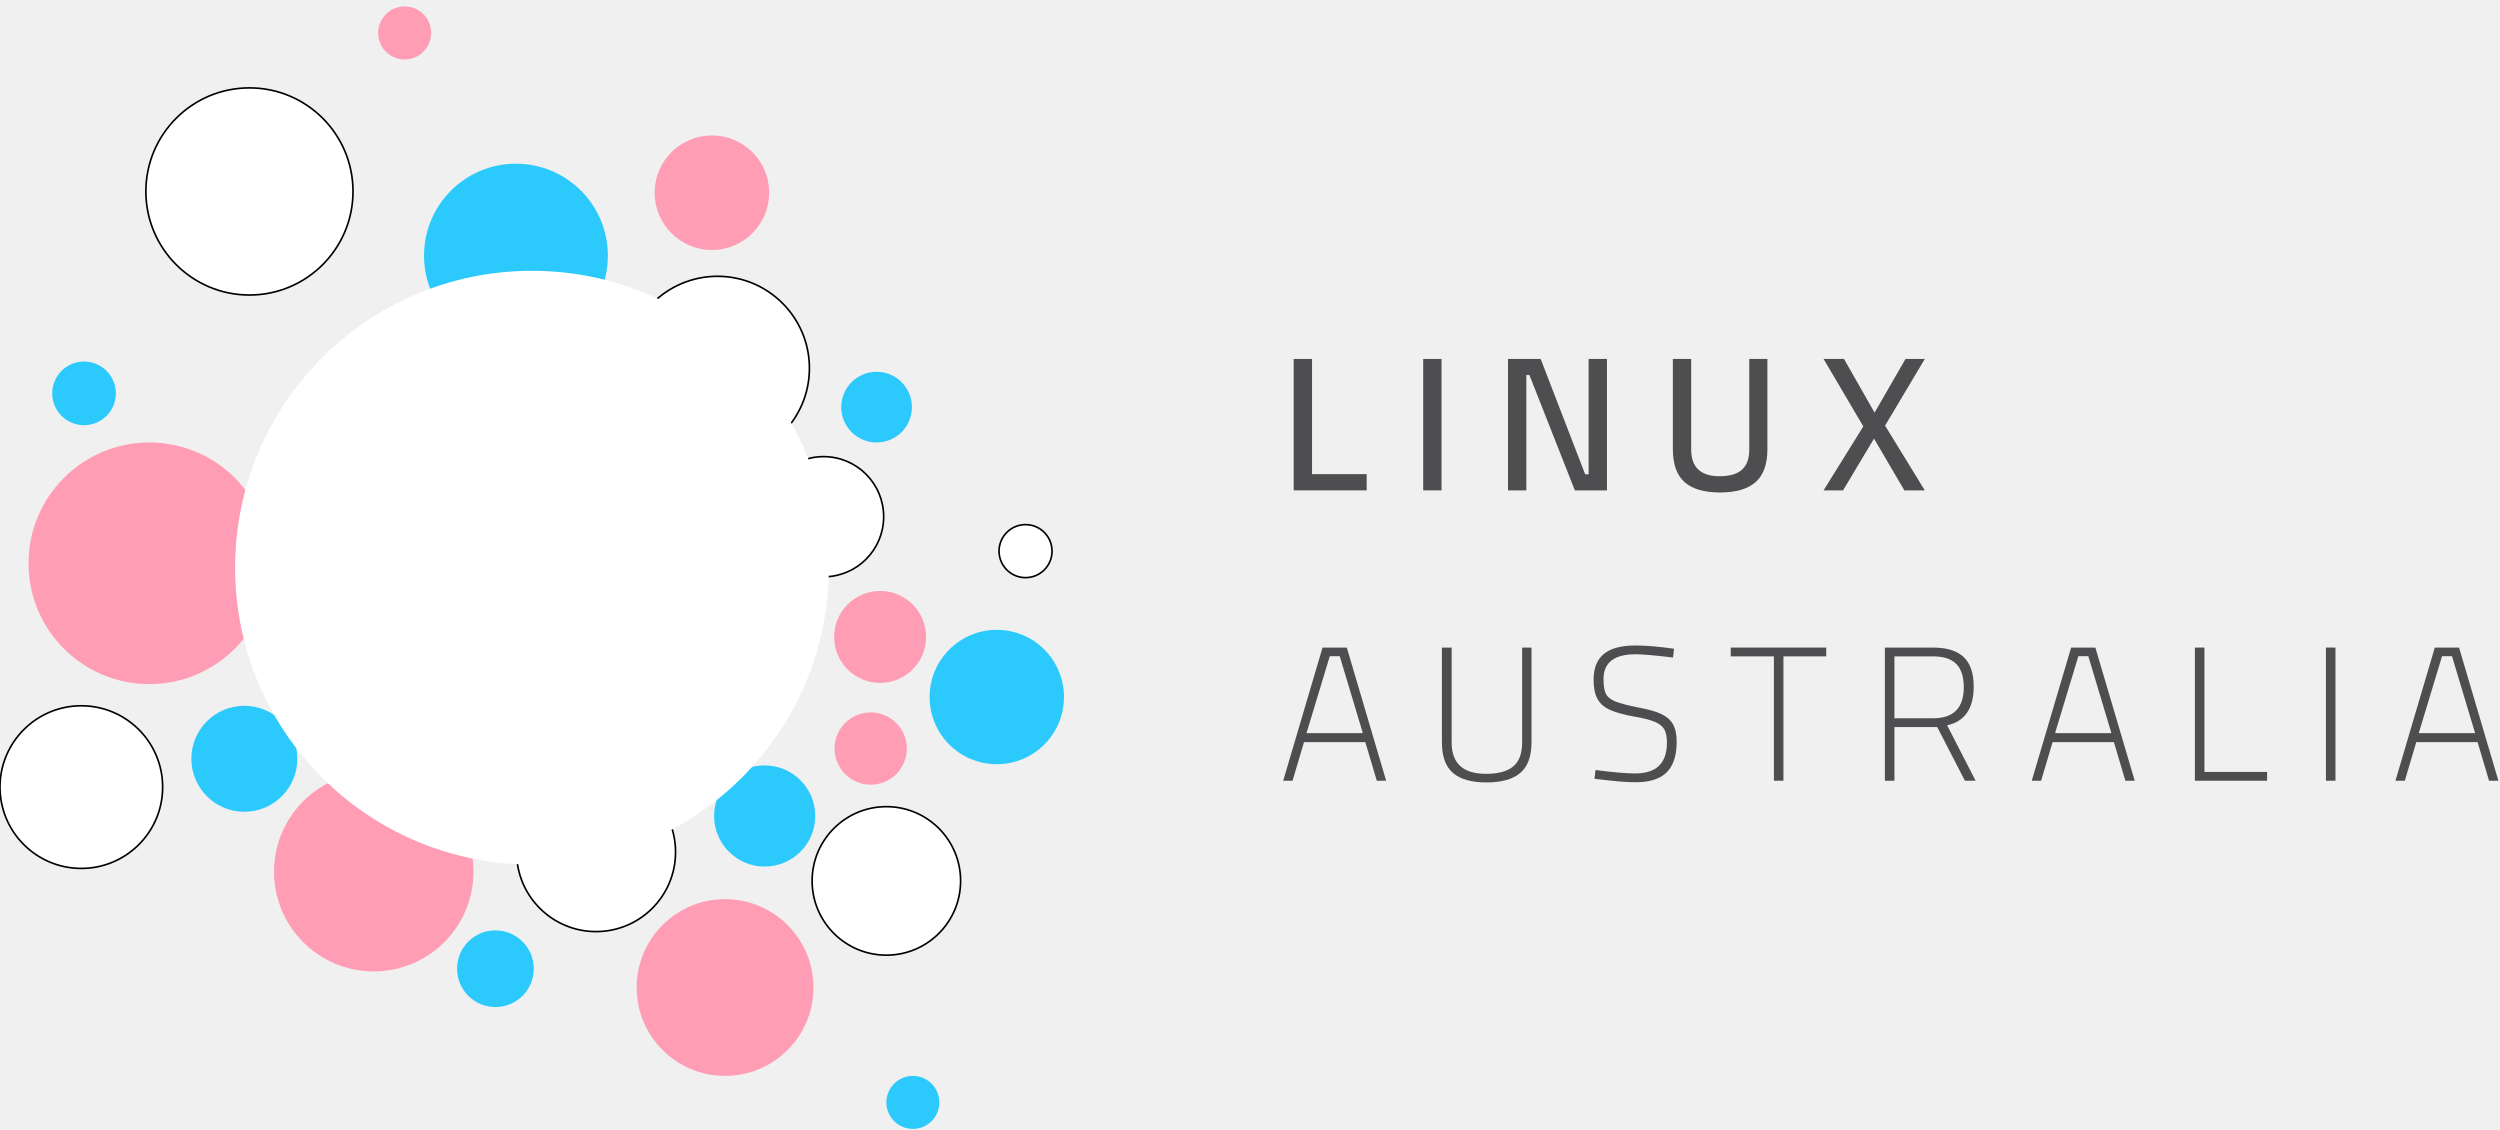
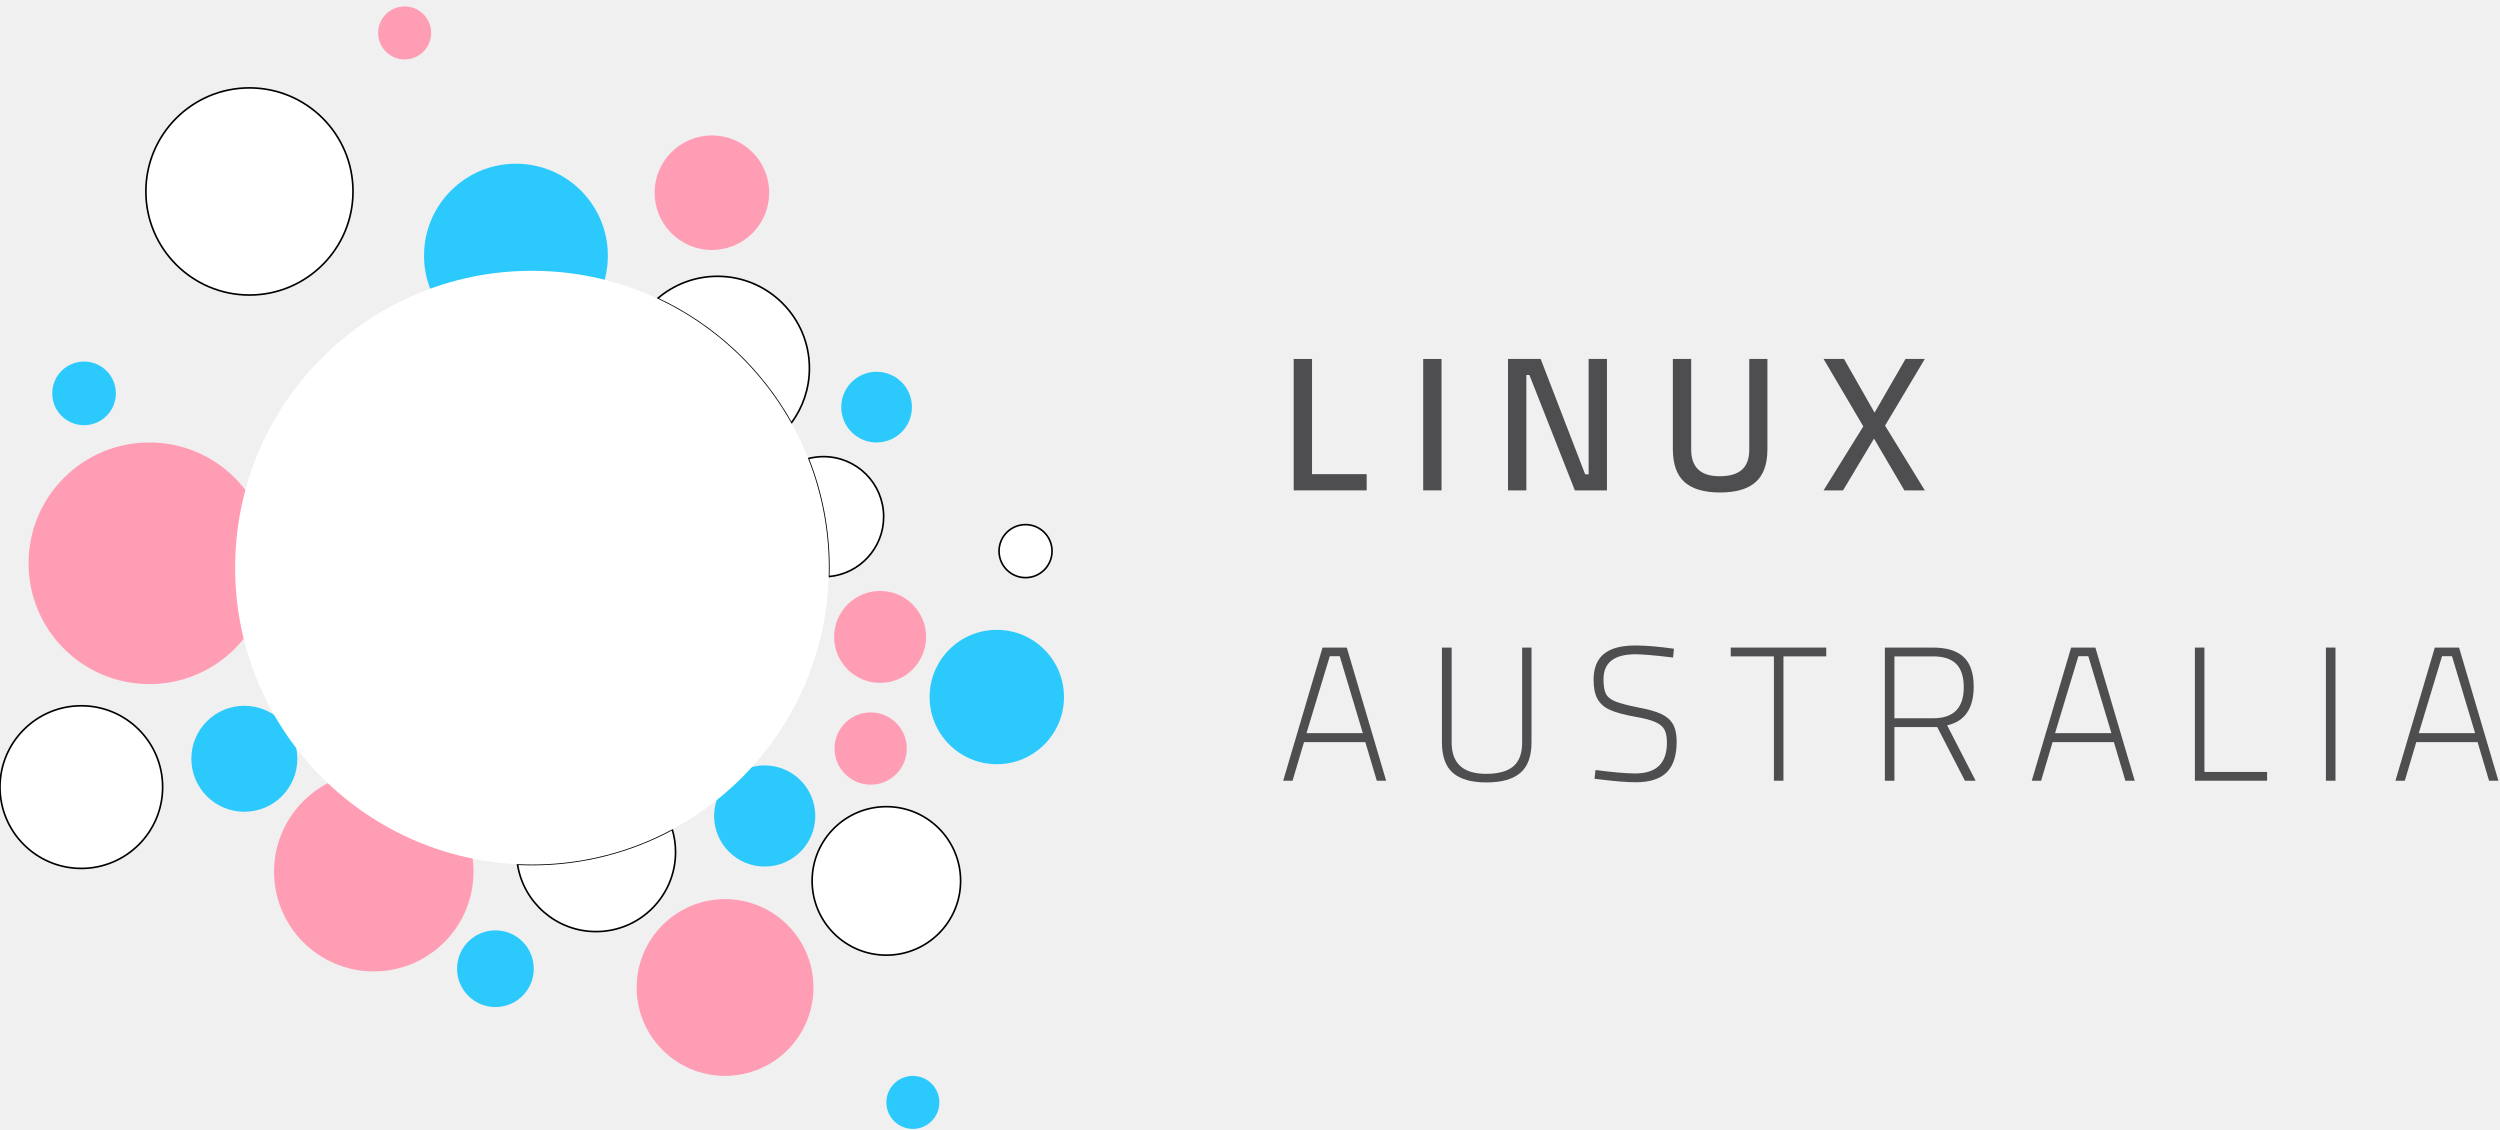
- <svg xmlns="http://www.w3.org/2000/svg" width="100%" height="100%" viewBox="0 0 1421 642" version="1.1" xml:space="preserve" style="fill-rule:evenodd;clip-rule:evenodd;stroke-linejoin:round;stroke-miterlimit:1.414;" id="svg1045">
+ <svg xmlns="http://www.w3.org/2000/svg" id="svg1045" style="fill-rule:evenodd;clip-rule:evenodd;stroke-linejoin:round;stroke-miterlimit:1.414;" xml:space="preserve" version="1.1" viewBox="0 0 1421 642" height="100%" width="100%">
  <defs id="defs1049">
        
        
        
        
        
        
        
        
        
        
        
        
        
        
        
        
        
        
        
        
        
        
        
        
        
        
        
        
        
        
        
        
        
        
        
        
        
        
        
        
        
        
        
        
        
    </defs>
-   <path id="path953" style="fill:#d7d8d9;fill-rule:nonzero;stroke-width:4.167" d="m 391.738,269.592 c 13.321,0 24.117,10.792 24.117,24.117 0,13.313 -10.796,24.113 -24.117,24.113 -13.321,0 -24.117,-10.8 -24.117,-24.113 0,-13.325 10.796,-24.117 24.117,-24.117 z" />
-   <path id="path955" style="fill:#ffffff;fill-rule:nonzero;stroke-width:0.945;stroke:#000000;stroke-opacity:1;stroke-miterlimit:1.414;stroke-dasharray:none" d="m 468.109,259.546 c 18.871,0 34.163,15.292 34.163,34.158 0,18.867 -15.292,34.167 -34.163,34.167 -18.867,0 -34.163,-15.3 -34.163,-34.167 0,-18.867 15.296,-34.158 34.163,-34.158 z" />
-   <path id="path957" style="fill:#ff9db5;fill-rule:nonzero;stroke-width:4.167" d="m 500.263,335.904 c 14.421,0 26.125,11.692 26.125,26.129 0,14.429 -11.704,26.129 -26.125,26.129 -14.433,0 -26.138,-11.7 -26.138,-26.129 0,-14.438 11.704,-26.129 26.138,-26.129 z" />
-   <path id="path959" style="fill:#2ccafc;fill-rule:nonzero;stroke-width:4.167" d="m 498.25,211.313 c 11.096,0 20.092,8.996 20.092,20.096 0,11.096 -8.996,20.092 -20.092,20.092 -11.1,0 -20.092,-8.996 -20.092,-20.092 0,-11.1 8.992,-20.096 20.092,-20.096 z" />
-   <path id="path961" style="fill:#ffffff;fill-rule:nonzero;stroke-width:0.945;stroke:#000000;stroke-opacity:1;stroke-miterlimit:1.414;stroke-dasharray:none" d="m 407.817,157.05 c 28.854,0 52.254,23.392 52.254,52.25 0,28.854 -23.4,52.25 -52.254,52.25 -28.858,0 -52.254,-23.396 -52.254,-52.25 0,-28.858 23.396,-52.25 52.254,-52.25 z" />
-   <path id="path963" style="fill:#d7d8d9;fill-rule:nonzero;stroke-width:4.167" d="m 329.438,217.342 c 9.992,0 18.092,8.092 18.092,18.083 0,9.988 -8.1,18.088 -18.092,18.088 -9.983,0 -18.083,-8.1 -18.083,-18.088 0,-9.992 8.1,-18.083 18.083,-18.083 z" />
-   <path id="path965" style="fill:#2ccafc;fill-rule:nonzero;stroke-width:4.167" d="m 47.771,205.5 c 9.988,0 18.092,8.1 18.092,18.096 0,9.983 -8.104,18.083 -18.092,18.083 -9.992,0 -18.088,-8.1 -18.088,-18.083 0,-9.996 8.096,-18.096 18.088,-18.096 z" />
-   <path id="path967" style="fill:#2ccafc;fill-rule:nonzero;stroke-width:4.167" d="m 566.575,358 c 21.1,0 38.196,17.104 38.196,38.188 0,21.096 -17.096,38.192 -38.196,38.192 -21.079,0 -38.188,-17.096 -38.188,-38.192 0,-21.083 17.108,-38.188 38.188,-38.188 z" />
-   <path id="path969" style="fill:#ff9db5;fill-rule:nonzero;stroke-width:4.167" d="m 404.646,76.975 c 17.979,0 32.563,14.575 32.563,32.558 0,17.979 -14.583,32.558 -32.563,32.558 -17.983,0 -32.563,-14.579 -32.563,-32.558 0,-17.983 14.579,-32.558 32.563,-32.558 z" />
-   <path id="path971" style="fill:#2ccafc;fill-rule:nonzero;stroke-width:0.945;stroke:none;stroke-opacity:1;stroke-miterlimit:1.414;stroke-dasharray:none" d="m 293.263,93.046 c 28.858,0 52.246,23.392 52.246,52.25 0,28.85 -23.388,52.246 -52.246,52.246 -28.854,0 -52.246,-23.396 -52.246,-52.246 0,-28.858 23.392,-52.25 52.246,-52.25 z" />
-   <path id="path973" style="fill:#d7d8d9;fill-rule:nonzero;stroke-width:4.167" d="m 275.179,225.379 c 7.763,0 14.063,6.3 14.063,14.063 0,7.775 -6.3,14.071 -14.063,14.071 -7.775,0 -14.071,-6.296 -14.071,-14.071 0,-7.763 6.296,-14.063 14.071,-14.063 z" />
-   <path id="path975" style="fill:#ffffff;fill-rule:nonzero;stroke-width:0.945;stroke:#000000;stroke-opacity:1;stroke-miterlimit:1.414;stroke-dasharray:none" d="m 46.217,401.167 c 25.529,0 46.229,20.692 46.229,46.221 0,25.525 -20.7,46.221 -46.229,46.221 C 20.688,493.609 0,472.913 0,447.388 0,421.859 20.688,401.167 46.217,401.167 Z" />
-   <path id="path977" style="fill:#ffffff;fill-rule:nonzero;stroke-width:0.945;stroke:#000000;stroke-opacity:1;stroke-miterlimit:1.414;stroke-dasharray:none" d="m 141.783,49.954 c 32.517,0 58.867,26.358 58.867,58.867 0,32.508 -26.35,58.871 -58.867,58.871 -32.508,0 -58.867,-26.363 -58.867,-58.871 0,-32.508 26.358,-58.867 58.867,-58.867 z" />
-   <path id="path979" style="fill:#d7d8d9;fill-rule:nonzero;stroke-width:4.167" d="m 190.338,290.829 c 8.429,0 15.263,6.833 15.263,15.263 0,8.429 -6.833,15.263 -15.263,15.263 -8.429,0 -15.263,-6.833 -15.263,-15.263 0,-8.429 6.833,-15.263 15.263,-15.263 z" />
-   <path id="path981" style="fill:#ff9db5;fill-rule:nonzero;stroke-width:4.167" d="m 84.9,251.496 c 37.929,0 68.671,30.742 68.671,68.671 0,37.929 -30.742,68.679 -68.671,68.679 -37.929,0 -68.671,-30.75 -68.671,-68.679 0,-37.929 30.742,-68.671 68.671,-68.671 z" />
-   <path id="path983" style="fill:#ffffff;fill-rule:nonzero;stroke-width:0.945;stroke:#000000;stroke-opacity:1;stroke-miterlimit:1.414;stroke-dasharray:none" d="m 503.817,458.505 c 23.3,0 42.192,18.896 42.192,42.2 0,23.308 -18.892,42.204 -42.192,42.204 -23.317,0 -42.208,-18.896 -42.208,-42.204 0,-23.304 18.892,-42.2 42.208,-42.2 z" />
-   <path id="path985" style="fill:#ff9db5;fill-rule:nonzero;stroke-width:4.167" d="m 412.121,511.067 c 27.746,0 50.246,22.492 50.246,50.233 0,27.746 -22.5,50.238 -50.246,50.238 -27.746,0 -50.246,-22.492 -50.246,-50.238 0,-27.742 22.5,-50.233 50.246,-50.233 z" />
-   <path id="path987" style="fill:#ff9db5;fill-rule:nonzero;stroke-width:4.167" d="m 212.454,438.796 c 31.304,0 56.683,25.375 56.683,56.679 0,31.3 -25.379,56.679 -56.683,56.679 -31.308,0 -56.683,-25.379 -56.683,-56.679 0,-31.304 25.375,-56.679 56.683,-56.679 z" />
-   <path id="path989" style="fill:#2ccafc;fill-rule:nonzero;stroke-width:4.167" d="m 281.592,528.813 c 12.046,0 21.804,9.763 21.804,21.8 0,12.042 -9.758,21.804 -21.804,21.804 -12.038,0 -21.8,-9.762 -21.8,-21.804 0,-12.038 9.763,-21.8 21.8,-21.8 z" />
-   <path id="path991" style="fill:#ff9db5;fill-rule:nonzero;stroke-width:4.167" d="m 494.884,404.934 c 11.358,0 20.542,9.192 20.542,20.533 0,11.346 -9.183,20.538 -20.542,20.538 -11.338,0 -20.533,-9.192 -20.533,-20.538 0,-11.342 9.196,-20.533 20.533,-20.533 z" />
-   <path id="path993" style="fill:#2ccafc;fill-rule:nonzero;stroke-width:4.167" d="m 434.642,435.055 c 15.879,0 28.758,12.875 28.758,28.754 0,15.875 -12.879,28.746 -28.758,28.746 -15.871,0 -28.742,-12.871 -28.742,-28.746 0,-15.879 12.871,-28.754 28.742,-28.754 z" />
-   <path id="path995" style="fill:#d7d8d9;fill-rule:nonzero;stroke-width:4.167" d="m 347.009,398.088 c 8.321,0 15.063,6.746 15.063,15.067 0,8.308 -6.742,15.054 -15.063,15.054 -8.321,0 -15.067,-6.746 -15.067,-15.054 0,-8.321 6.746,-15.067 15.067,-15.067 z" />
-   <path id="path997" style="fill:#ffffff;fill-rule:nonzero;stroke-width:0.945;stroke:#000000;stroke-opacity:1;stroke-miterlimit:1.414;stroke-dasharray:none" d="m 338.8,439.163 c 24.958,0 45.179,20.229 45.179,45.175 0,24.954 -20.221,45.179 -45.179,45.179 -24.958,0 -45.183,-20.225 -45.183,-45.179 0,-24.946 20.225,-45.175 45.183,-45.175 z" />
-   <path id="path999" style="fill:#d7d8d9;fill-rule:nonzero;stroke-width:4.167" d="m 270.334,415.888 c 10.588,0 19.171,8.583 19.171,19.167 0,10.579 -8.583,19.175 -19.171,19.175 -10.583,0 -19.167,-8.596 -19.167,-19.175 0,-10.583 8.583,-19.167 19.167,-19.167 z" />
-   <path id="path1001" style="fill:#d7d8d9;fill-rule:nonzero;stroke-width:4.167" d="m 221.042,395.346 c 9.083,0 16.433,7.358 16.433,16.433 0,9.071 -7.35,16.433 -16.433,16.433 -9.067,0 -16.433,-7.362 -16.433,-16.433 0,-9.075 7.367,-16.433 16.433,-16.433 z" />
-   <path id="path1003" style="fill:#d7d8d9;fill-rule:nonzero;stroke-width:4.167" d="m 186.817,340.579 c 9.833,0 17.8,7.967 17.8,17.796 0,9.838 -7.967,17.808 -17.8,17.808 -9.833,0 -17.804,-7.971 -17.804,-17.808 0,-9.829 7.971,-17.796 17.804,-17.796 z" />
-   <path id="path1005" style="fill:#2ccafc;fill-rule:nonzero;stroke-width:4.167" d="m 138.888,401.167 c 16.638,0 30.125,13.479 30.125,30.117 0,16.638 -13.488,30.129 -30.125,30.129 -16.638,0 -30.125,-13.492 -30.125,-30.129 0,-16.638 13.488,-30.117 30.125,-30.117 z" />
-   <path id="path1007" style="fill:#ffffff;fill-rule:nonzero;stroke-width:0.945;stroke:#000000;stroke-opacity:1;stroke-miterlimit:1.414;stroke-dasharray:none" d="m 582.921,298.196 c 8.321,0 15.058,6.746 15.058,15.067 0,8.317 -6.738,15.063 -15.058,15.063 -8.325,0 -15.067,-6.746 -15.067,-15.063 0,-8.321 6.742,-15.067 15.067,-15.067 z" />
-   <path id="path1009" style="fill:#ff9db5;fill-rule:nonzero;stroke-width:4.167" d="m 230,3.65 c 8.321,0 15.058,6.75 15.058,15.071 0,8.317 -6.738,15.063 -15.058,15.063 -8.321,0 -15.067,-6.746 -15.067,-15.063 0,-8.321 6.746,-15.071 15.067,-15.071 z" />
-   <path id="path1011" style="fill:#2ccafc;fill-rule:nonzero;stroke-width:4.167" d="m 518.871,611.538 c 8.321,0 15.063,6.746 15.063,15.067 0,8.317 -6.742,15.063 -15.063,15.063 -8.321,0 -15.063,-6.746 -15.063,-15.063 0,-8.321 6.742,-15.067 15.063,-15.067 z" />
-   <path id="path1013" style="fill:#ffffff;fill-rule:nonzero;stroke-width:4.167" d="m 302.384,491.4 c 93.192,0 168.738,-75.546 168.738,-168.738 0,-93.192 -75.546,-168.738 -168.738,-168.738 -93.192,0 -168.738,75.546 -168.738,168.738 0,93.192 75.546,168.738 168.738,168.738 z" />
-   <path id="path1015" style="fill:#4e4e50;fill-rule:nonzero;stroke-width:4.167" d="m 776.813,269.5 v 9.229 h -41.479 v -74.7 h 10.425 v 65.471 z" />
-   <rect id="rect1017" style="fill:#4e4e50;fill-rule:nonzero;stroke-width:4.167" height="74.7" width="10.421" y="204.029" x="808.946" />
-   <path id="path1019" style="fill:#4e4e50;fill-rule:nonzero;stroke-width:4.167" d="m 913.392,204.029 v 74.7 H 895.151 L 869.313,213.154 h -1.738 v 65.575 h -10.421 v -74.7 h 18.563 l 25.3,65.583 h 1.954 v -65.583 z" />
-   <path id="path1021" style="fill:#4e4e50;fill-rule:nonzero;stroke-width:4.167" d="m 957.472,274.004 c -4.412,-3.942 -6.621,-10.183 -6.621,-18.725 v -51.25 h 10.421 v 51.467 c 0,10.133 5.396,15.196 16.179,15.196 5.646,0 9.863,-1.229 12.646,-3.688 2.792,-2.458 4.183,-6.296 4.183,-11.508 v -51.467 h 10.317 v 51.25 c 0,8.542 -2.229,14.783 -6.679,18.725 -4.45,3.946 -11.2,5.921 -20.246,5.921 -9.05,0 -15.779,-1.975 -20.2,-5.921 z" />
-   <path id="path1023" style="fill:#4e4e50;fill-rule:nonzero;stroke-width:4.167" d="m 1059.101,242.359 -22.583,-38.329 h 11.613 l 17.375,30.513 17.583,-30.513 h 10.971 l -22.587,37.896 22.587,36.804 h -11.621 l -17.258,-29.425 -17.592,29.425 h -11.071 z" />
-   <path id="path1025" style="fill:#4e4e50;fill-rule:nonzero;stroke-width:4.167" d="m 761.501,372.971 h -5.646 l -13.246,43.754 h 32.029 z m 14.55,48.854 h -34.85 l -6.517,21.933 h -5.321 l 22.367,-75.675 h 13.792 l 22.363,75.675 h -5.321 z" />
-   <path id="path1027" style="fill:#4e4e50;fill-rule:nonzero;stroke-width:4.167" d="m 825.83,439.309 c -4.167,-3.621 -6.242,-9.408 -6.242,-17.371 v -53.854 h 5.533 V 422.042 c 0,11.875 6.521,17.808 19.55,17.808 6.946,0 12.1,-1.408 15.471,-4.233 3.358,-2.825 5.046,-7.346 5.046,-13.575 v -53.958 h 5.321 v 53.854 c 0,7.963 -2.117,13.75 -6.354,17.371 -4.233,3.621 -10.654,5.425 -19.275,5.425 -8.533,0 -14.892,-1.804 -19.05,-5.425 z" />
-   <path id="path1029" style="fill:#4e4e50;fill-rule:nonzero;stroke-width:4.167" d="m 910.247,443.109 -3.908,-0.438 0.537,-4.992 c 9.996,1.3 17.517,1.954 22.583,1.954 12.017,0 18.025,-5.829 18.025,-17.483 0,-3.179 -0.471,-5.658 -1.408,-7.433 -0.942,-1.771 -2.7,-3.221 -5.267,-4.342 -2.567,-1.125 -6.388,-2.117 -11.454,-2.987 -6.079,-1.087 -10.767,-2.354 -14.063,-3.8 -3.292,-1.446 -5.696,-3.508 -7.217,-6.192 -1.525,-2.671 -2.279,-6.367 -2.279,-11.071 0,-6.513 1.933,-11.379 5.804,-14.604 3.871,-3.217 9.863,-4.829 17.971,-4.829 5.933,0 13.242,0.617 21.929,1.846 l -0.542,4.996 c -10.275,-1.233 -17.371,-1.85 -21.279,-1.85 -12.158,0 -18.242,4.708 -18.242,14.117 0,3.763 0.454,6.55 1.354,8.358 0.908,1.812 2.7,3.258 5.379,4.346 2.679,1.083 7.092,2.242 13.246,3.471 5.496,1.017 9.771,2.225 12.813,3.638 3.038,1.413 5.267,3.35 6.675,5.813 1.417,2.458 2.117,5.787 2.117,9.988 0,7.817 -1.883,13.604 -5.646,17.367 -3.763,3.767 -9.663,5.646 -17.696,5.646 -4.85,0 -11.329,-0.504 -19.433,-1.517 z" />
-   <path id="path1031" style="fill:#4e4e50;fill-rule:nonzero;stroke-width:4.167" d="m 1008.284,373.084 h -24.533 v -5 h 54.283 v 5 h -24.321 v 70.675 h -5.429 z" />
-   <path id="path1033" style="fill:#4e4e50;fill-rule:nonzero;stroke-width:4.167" d="m 1098.83,408.259 c 11.579,0 17.375,-5.862 17.375,-17.592 0,-6.004 -1.433,-10.442 -4.292,-13.3 -2.858,-2.858 -7.258,-4.283 -13.192,-4.283 h -21.929 v 35.175 z m -27.467,-40.175 h 27.358 c 7.817,0 13.625,1.792 17.425,5.375 3.8,3.583 5.704,9.179 5.704,16.775 0,12.45 -5.033,19.8 -15.096,22.042 l 16.179,31.483 h -6.079 l -15.742,-30.508 h -24.321 v 30.508 h -5.429 z" />
-   <path id="path1035" style="fill:#4e4e50;fill-rule:nonzero;stroke-width:4.167" d="m 1186.993,372.971 h -5.646 l -13.246,43.754 h 32.029 z m 14.546,48.854 h -34.846 l -6.521,21.933 h -5.317 l 22.367,-75.675 h 13.787 l 22.367,75.675 h -5.317 z" />
-   <path id="path1037" style="fill:#4e4e50;fill-rule:nonzero;stroke-width:4.167" d="m 1288.618,438.767 v 4.992 h -41.042 v -75.675 h 5.429 v 70.683 z" />
-   <rect id="rect1039" style="fill:#4e4e50;fill-rule:nonzero;stroke-width:4.167" height="75.675" width="5.429" y="368.084" x="1322.055" />
-   <path id="path1041" style="fill:#4e4e50;fill-rule:nonzero;stroke-width:4.167" d="m 1393.709,372.971 h -5.642 l -13.246,43.754 h 32.029 z m 14.55,48.854 h -34.85 l -6.513,21.933 h -5.325 l 22.371,-75.675 h 13.787 l 22.363,75.675 h -5.317 z" />
+   <path d="m 391.738,269.592 c 13.321,0 24.117,10.792 24.117,24.117 0,13.313 -10.796,24.113 -24.117,24.113 -13.321,0 -24.117,-10.8 -24.117,-24.113 0,-13.325 10.796,-24.117 24.117,-24.117 z" style="fill:#d7d8d9;fill-rule:nonzero;stroke-width:4.167" id="path953" />
+   <path d="M 468.109 259.547 C 465.089 259.547 462.16 259.942 459.371 260.678 C 466.954 279.867 471.121 300.777 471.121 322.662 C 471.121 324.361 471.089 326.052 471.039 327.738 C 488.536 326.25 502.271 311.584 502.271 293.705 C 502.271 274.838 486.98 259.547 468.109 259.547 z " style="fill:#ffffff;fill-rule:nonzero;stroke-width:0.945;stroke:#000000;stroke-opacity:1;stroke-miterlimit:1.414;stroke-dasharray:none" id="path955" />
+   <path d="m 500.263,335.904 c 14.421,0 26.125,11.692 26.125,26.129 0,14.429 -11.704,26.129 -26.125,26.129 -14.433,0 -26.138,-11.7 -26.138,-26.129 0,-14.438 11.704,-26.129 26.138,-26.129 z" style="fill:#ff9db5;fill-rule:nonzero;stroke-width:4.167" id="path957" />
+   <path d="m 498.25,211.313 c 11.096,0 20.092,8.996 20.092,20.096 0,11.096 -8.996,20.092 -20.092,20.092 -11.1,0 -20.092,-8.996 -20.092,-20.092 0,-11.1 8.992,-20.096 20.092,-20.096 z" style="fill:#2ccafc;fill-rule:nonzero;stroke-width:4.167" id="path959" />
+   <path d="M 407.816 157.051 C 394.786 157.051 382.879 161.83 373.727 169.719 C 405.889 184.747 432.524 209.615 449.764 240.457 C 456.238 231.757 460.07 220.977 460.07 209.301 C 460.07 180.442 436.671 157.051 407.816 157.051 z " style="fill:#ffffff;fill-rule:nonzero;stroke-width:0.945;stroke:#000000;stroke-opacity:1;stroke-miterlimit:1.414;stroke-dasharray:none" id="path961" />
+   <path d="m 329.438,217.342 c 9.992,0 18.092,8.092 18.092,18.083 0,9.988 -8.1,18.088 -18.092,18.088 -9.983,0 -18.083,-8.1 -18.083,-18.088 0,-9.992 8.1,-18.083 18.083,-18.083 z" style="fill:#d7d8d9;fill-rule:nonzero;stroke-width:4.167" id="path963" />
+   <path d="m 47.771,205.5 c 9.988,0 18.092,8.1 18.092,18.096 0,9.983 -8.104,18.083 -18.092,18.083 -9.992,0 -18.088,-8.1 -18.088,-18.083 0,-9.996 8.096,-18.096 18.088,-18.096 z" style="fill:#2ccafc;fill-rule:nonzero;stroke-width:4.167" id="path965" />
+   <path d="m 566.575,358 c 21.1,0 38.196,17.104 38.196,38.188 0,21.096 -17.096,38.192 -38.196,38.192 -21.079,0 -38.188,-17.096 -38.188,-38.192 0,-21.083 17.108,-38.188 38.188,-38.188 z" style="fill:#2ccafc;fill-rule:nonzero;stroke-width:4.167" id="path967" />
+   <path d="m 404.646,76.975 c 17.979,0 32.563,14.575 32.563,32.558 0,17.979 -14.583,32.558 -32.563,32.558 -17.983,0 -32.563,-14.579 -32.563,-32.558 0,-17.983 14.579,-32.558 32.563,-32.558 z" style="fill:#ff9db5;fill-rule:nonzero;stroke-width:4.167" id="path969" />
+   <path d="m 293.263,93.046 c 28.858,0 52.246,23.392 52.246,52.25 0,28.85 -23.388,52.246 -52.246,52.246 -28.854,0 -52.246,-23.396 -52.246,-52.246 0,-28.858 23.392,-52.25 52.246,-52.25 z" style="fill:#2ccafc;fill-rule:nonzero;stroke-width:0.945;stroke:none;stroke-opacity:1;stroke-miterlimit:1.414;stroke-dasharray:none" id="path971" />
+   <path d="m 275.179,225.379 c 7.763,0 14.063,6.3 14.063,14.063 0,7.775 -6.3,14.071 -14.063,14.071 -7.775,0 -14.071,-6.296 -14.071,-14.071 0,-7.763 6.296,-14.063 14.071,-14.063 z" style="fill:#d7d8d9;fill-rule:nonzero;stroke-width:4.167" id="path973" />
+   <path d="m 46.217,401.167 c 25.529,0 46.229,20.692 46.229,46.221 0,25.525 -20.7,46.221 -46.229,46.221 C 20.688,493.609 0,472.913 0,447.388 0,421.859 20.688,401.167 46.217,401.167 Z" style="fill:#ffffff;fill-rule:nonzero;stroke-width:0.945;stroke:#000000;stroke-opacity:1;stroke-miterlimit:1.414;stroke-dasharray:none" id="path975" />
+   <path d="m 141.783,49.954 c 32.517,0 58.867,26.358 58.867,58.867 0,32.508 -26.35,58.871 -58.867,58.871 -32.508,0 -58.867,-26.363 -58.867,-58.871 0,-32.508 26.358,-58.867 58.867,-58.867 z" style="fill:#ffffff;fill-rule:nonzero;stroke-width:0.945;stroke:#000000;stroke-opacity:1;stroke-miterlimit:1.414;stroke-dasharray:none" id="path977" />
+   <path d="m 190.338,290.829 c 8.429,0 15.263,6.833 15.263,15.263 0,8.429 -6.833,15.263 -15.263,15.263 -8.429,0 -15.263,-6.833 -15.263,-15.263 0,-8.429 6.833,-15.263 15.263,-15.263 z" style="fill:#d7d8d9;fill-rule:nonzero;stroke-width:4.167" id="path979" />
+   <path d="m 84.9,251.496 c 37.929,0 68.671,30.742 68.671,68.671 0,37.929 -30.742,68.679 -68.671,68.679 -37.929,0 -68.671,-30.75 -68.671,-68.679 0,-37.929 30.742,-68.671 68.671,-68.671 z" style="fill:#ff9db5;fill-rule:nonzero;stroke-width:4.167" id="path981" />
+   <path d="m 503.817,458.505 c 23.3,0 42.192,18.896 42.192,42.2 0,23.308 -18.892,42.204 -42.192,42.204 -23.317,0 -42.208,-18.896 -42.208,-42.204 0,-23.304 18.892,-42.2 42.208,-42.2 z" style="fill:#ffffff;fill-rule:nonzero;stroke-width:0.945;stroke:#000000;stroke-opacity:1;stroke-miterlimit:1.414;stroke-dasharray:none" id="path983" />
+   <path d="m 412.121,511.067 c 27.746,0 50.246,22.492 50.246,50.233 0,27.746 -22.5,50.238 -50.246,50.238 -27.746,0 -50.246,-22.492 -50.246,-50.238 0,-27.742 22.5,-50.233 50.246,-50.233 z" style="fill:#ff9db5;fill-rule:nonzero;stroke-width:4.167" id="path985" />
+   <path d="m 212.454,438.796 c 31.304,0 56.683,25.375 56.683,56.679 0,31.3 -25.379,56.679 -56.683,56.679 -31.308,0 -56.683,-25.379 -56.683,-56.679 0,-31.304 25.375,-56.679 56.683,-56.679 z" style="fill:#ff9db5;fill-rule:nonzero;stroke-width:4.167" id="path987" />
+   <path d="m 281.592,528.813 c 12.046,0 21.804,9.763 21.804,21.8 0,12.042 -9.758,21.804 -21.804,21.804 -12.038,0 -21.8,-9.762 -21.8,-21.804 0,-12.038 9.763,-21.8 21.8,-21.8 z" style="fill:#2ccafc;fill-rule:nonzero;stroke-width:4.167" id="path989" />
+   <path d="m 494.884,404.934 c 11.358,0 20.542,9.192 20.542,20.533 0,11.346 -9.183,20.538 -20.542,20.538 -11.338,0 -20.533,-9.192 -20.533,-20.538 0,-11.342 9.196,-20.533 20.533,-20.533 z" style="fill:#ff9db5;fill-rule:nonzero;stroke-width:4.167" id="path991" />
+   <path d="m 434.642,435.055 c 15.879,0 28.758,12.875 28.758,28.754 0,15.875 -12.879,28.746 -28.758,28.746 -15.871,0 -28.742,-12.871 -28.742,-28.746 0,-15.879 12.871,-28.754 28.742,-28.754 z" style="fill:#2ccafc;fill-rule:nonzero;stroke-width:4.167" id="path993" />
+   <path d="m 347.009,398.088 c 8.321,0 15.063,6.746 15.063,15.067 0,8.308 -6.742,15.054 -15.063,15.054 -8.321,0 -15.067,-6.746 -15.067,-15.054 0,-8.321 6.746,-15.067 15.067,-15.067 z" style="fill:#d7d8d9;fill-rule:nonzero;stroke-width:4.167" id="path995" />
+   <path d="M 382.094 471.416 C 358.355 484.164 331.215 491.4 302.383 491.4 C 299.616 491.4 296.869 491.329 294.135 491.197 C 297.439 512.895 316.175 529.518 338.801 529.518 C 363.759 529.518 383.979 509.292 383.979 484.338 C 383.979 479.846 383.315 475.511 382.094 471.416 z " style="fill:#ffffff;fill-rule:nonzero;stroke-width:0.945;stroke:#000000;stroke-opacity:1;stroke-miterlimit:1.414;stroke-dasharray:none" id="path997" />
+   <path d="m 270.334,415.888 c 10.588,0 19.171,8.583 19.171,19.167 0,10.579 -8.583,19.175 -19.171,19.175 -10.583,0 -19.167,-8.596 -19.167,-19.175 0,-10.583 8.583,-19.167 19.167,-19.167 z" style="fill:#d7d8d9;fill-rule:nonzero;stroke-width:4.167" id="path999" />
+   <path d="m 221.042,395.346 c 9.083,0 16.433,7.358 16.433,16.433 0,9.071 -7.35,16.433 -16.433,16.433 -9.067,0 -16.433,-7.362 -16.433,-16.433 0,-9.075 7.367,-16.433 16.433,-16.433 z" style="fill:#d7d8d9;fill-rule:nonzero;stroke-width:4.167" id="path1001" />
+   <path d="m 186.817,340.579 c 9.833,0 17.8,7.967 17.8,17.796 0,9.838 -7.967,17.808 -17.8,17.808 -9.833,0 -17.804,-7.971 -17.804,-17.808 0,-9.829 7.971,-17.796 17.804,-17.796 z" style="fill:#d7d8d9;fill-rule:nonzero;stroke-width:4.167" id="path1003" />
+   <path d="m 138.888,401.167 c 16.638,0 30.125,13.479 30.125,30.117 0,16.638 -13.488,30.129 -30.125,30.129 -16.638,0 -30.125,-13.492 -30.125,-30.129 0,-16.638 13.488,-30.117 30.125,-30.117 z" style="fill:#2ccafc;fill-rule:nonzero;stroke-width:4.167" id="path1005" />
+   <path d="m 582.921,298.196 c 8.321,0 15.058,6.746 15.058,15.067 0,8.317 -6.738,15.063 -15.058,15.063 -8.325,0 -15.067,-6.746 -15.067,-15.063 0,-8.321 6.742,-15.067 15.067,-15.067 z" style="fill:#ffffff;fill-rule:nonzero;stroke-width:0.945;stroke:#000000;stroke-opacity:1;stroke-miterlimit:1.414;stroke-dasharray:none" id="path1007" />
+   <path d="m 230,3.65 c 8.321,0 15.058,6.75 15.058,15.071 0,8.317 -6.738,15.063 -15.058,15.063 -8.321,0 -15.067,-6.746 -15.067,-15.063 0,-8.321 6.746,-15.071 15.067,-15.071 z" style="fill:#ff9db5;fill-rule:nonzero;stroke-width:4.167" id="path1009" />
+   <path d="m 518.871,611.538 c 8.321,0 15.063,6.746 15.063,15.067 0,8.317 -6.742,15.063 -15.063,15.063 -8.321,0 -15.063,-6.746 -15.063,-15.063 0,-8.321 6.742,-15.067 15.063,-15.067 z" style="fill:#2ccafc;fill-rule:nonzero;stroke-width:4.167" id="path1011" />
+   <path d="m 302.384,491.4 c 93.192,0 168.738,-75.546 168.738,-168.738 0,-93.192 -75.546,-168.738 -168.738,-168.738 -93.192,0 -168.738,75.546 -168.738,168.738 0,93.192 75.546,168.738 168.738,168.738 z" style="fill:#ffffff;fill-rule:nonzero;stroke-width:4.167" id="path1013" />
+   <path d="m 776.813,269.5 v 9.229 h -41.479 v -74.7 h 10.425 v 65.471 z" style="fill:#4e4e50;fill-rule:nonzero;stroke-width:4.167" id="path1015" />
+   <rect x="808.946" y="204.029" width="10.421" height="74.7" style="fill:#4e4e50;fill-rule:nonzero;stroke-width:4.167" id="rect1017" />
+   <path d="m 913.392,204.029 v 74.7 H 895.151 L 869.313,213.154 h -1.738 v 65.575 h -10.421 v -74.7 h 18.563 l 25.3,65.583 h 1.954 v -65.583 z" style="fill:#4e4e50;fill-rule:nonzero;stroke-width:4.167" id="path1019" />
+   <path d="m 957.472,274.004 c -4.412,-3.942 -6.621,-10.183 -6.621,-18.725 v -51.25 h 10.421 v 51.467 c 0,10.133 5.396,15.196 16.179,15.196 5.646,0 9.863,-1.229 12.646,-3.688 2.792,-2.458 4.183,-6.296 4.183,-11.508 v -51.467 h 10.317 v 51.25 c 0,8.542 -2.229,14.783 -6.679,18.725 -4.45,3.946 -11.2,5.921 -20.246,5.921 -9.05,0 -15.779,-1.975 -20.2,-5.921 z" style="fill:#4e4e50;fill-rule:nonzero;stroke-width:4.167" id="path1021" />
+   <path d="m 1059.101,242.359 -22.583,-38.329 h 11.613 l 17.375,30.513 17.583,-30.513 h 10.971 l -22.587,37.896 22.587,36.804 h -11.621 l -17.258,-29.425 -17.592,29.425 h -11.071 z" style="fill:#4e4e50;fill-rule:nonzero;stroke-width:4.167" id="path1023" />
+   <path d="m 761.501,372.971 h -5.646 l -13.246,43.754 h 32.029 z m 14.55,48.854 h -34.85 l -6.517,21.933 h -5.321 l 22.367,-75.675 h 13.792 l 22.363,75.675 h -5.321 z" style="fill:#4e4e50;fill-rule:nonzero;stroke-width:4.167" id="path1025" />
+   <path d="m 825.83,439.309 c -4.167,-3.621 -6.242,-9.408 -6.242,-17.371 v -53.854 h 5.533 V 422.042 c 0,11.875 6.521,17.808 19.55,17.808 6.946,0 12.1,-1.408 15.471,-4.233 3.358,-2.825 5.046,-7.346 5.046,-13.575 v -53.958 h 5.321 v 53.854 c 0,7.963 -2.117,13.75 -6.354,17.371 -4.233,3.621 -10.654,5.425 -19.275,5.425 -8.533,0 -14.892,-1.804 -19.05,-5.425 z" style="fill:#4e4e50;fill-rule:nonzero;stroke-width:4.167" id="path1027" />
+   <path d="m 910.247,443.109 -3.908,-0.438 0.537,-4.992 c 9.996,1.3 17.517,1.954 22.583,1.954 12.017,0 18.025,-5.829 18.025,-17.483 0,-3.179 -0.471,-5.658 -1.408,-7.433 -0.942,-1.771 -2.7,-3.221 -5.267,-4.342 -2.567,-1.125 -6.388,-2.117 -11.454,-2.987 -6.079,-1.087 -10.767,-2.354 -14.063,-3.8 -3.292,-1.446 -5.696,-3.508 -7.217,-6.192 -1.525,-2.671 -2.279,-6.367 -2.279,-11.071 0,-6.513 1.933,-11.379 5.804,-14.604 3.871,-3.217 9.863,-4.829 17.971,-4.829 5.933,0 13.242,0.617 21.929,1.846 l -0.542,4.996 c -10.275,-1.233 -17.371,-1.85 -21.279,-1.85 -12.158,0 -18.242,4.708 -18.242,14.117 0,3.763 0.454,6.55 1.354,8.358 0.908,1.812 2.7,3.258 5.379,4.346 2.679,1.083 7.092,2.242 13.246,3.471 5.496,1.017 9.771,2.225 12.813,3.638 3.038,1.413 5.267,3.35 6.675,5.813 1.417,2.458 2.117,5.787 2.117,9.988 0,7.817 -1.883,13.604 -5.646,17.367 -3.763,3.767 -9.663,5.646 -17.696,5.646 -4.85,0 -11.329,-0.504 -19.433,-1.517 z" style="fill:#4e4e50;fill-rule:nonzero;stroke-width:4.167" id="path1029" />
+   <path d="m 1008.284,373.084 h -24.533 v -5 h 54.283 v 5 h -24.321 v 70.675 h -5.429 z" style="fill:#4e4e50;fill-rule:nonzero;stroke-width:4.167" id="path1031" />
+   <path d="m 1098.83,408.259 c 11.579,0 17.375,-5.862 17.375,-17.592 0,-6.004 -1.433,-10.442 -4.292,-13.3 -2.858,-2.858 -7.258,-4.283 -13.192,-4.283 h -21.929 v 35.175 z m -27.467,-40.175 h 27.358 c 7.817,0 13.625,1.792 17.425,5.375 3.8,3.583 5.704,9.179 5.704,16.775 0,12.45 -5.033,19.8 -15.096,22.042 l 16.179,31.483 h -6.079 l -15.742,-30.508 h -24.321 v 30.508 h -5.429 z" style="fill:#4e4e50;fill-rule:nonzero;stroke-width:4.167" id="path1033" />
+   <path d="m 1186.993,372.971 h -5.646 l -13.246,43.754 h 32.029 z m 14.546,48.854 h -34.846 l -6.521,21.933 h -5.317 l 22.367,-75.675 h 13.787 l 22.367,75.675 h -5.317 z" style="fill:#4e4e50;fill-rule:nonzero;stroke-width:4.167" id="path1035" />
+   <path d="m 1288.618,438.767 v 4.992 h -41.042 v -75.675 h 5.429 v 70.683 z" style="fill:#4e4e50;fill-rule:nonzero;stroke-width:4.167" id="path1037" />
+   <rect x="1322.055" y="368.084" width="5.429" height="75.675" style="fill:#4e4e50;fill-rule:nonzero;stroke-width:4.167" id="rect1039" />
+   <path d="m 1393.709,372.971 h -5.642 l -13.246,43.754 h 32.029 z m 14.55,48.854 h -34.85 l -6.513,21.933 h -5.325 l 22.371,-75.675 h 13.787 l 22.363,75.675 h -5.317 z" style="fill:#4e4e50;fill-rule:nonzero;stroke-width:4.167" id="path1041" />
</svg>
